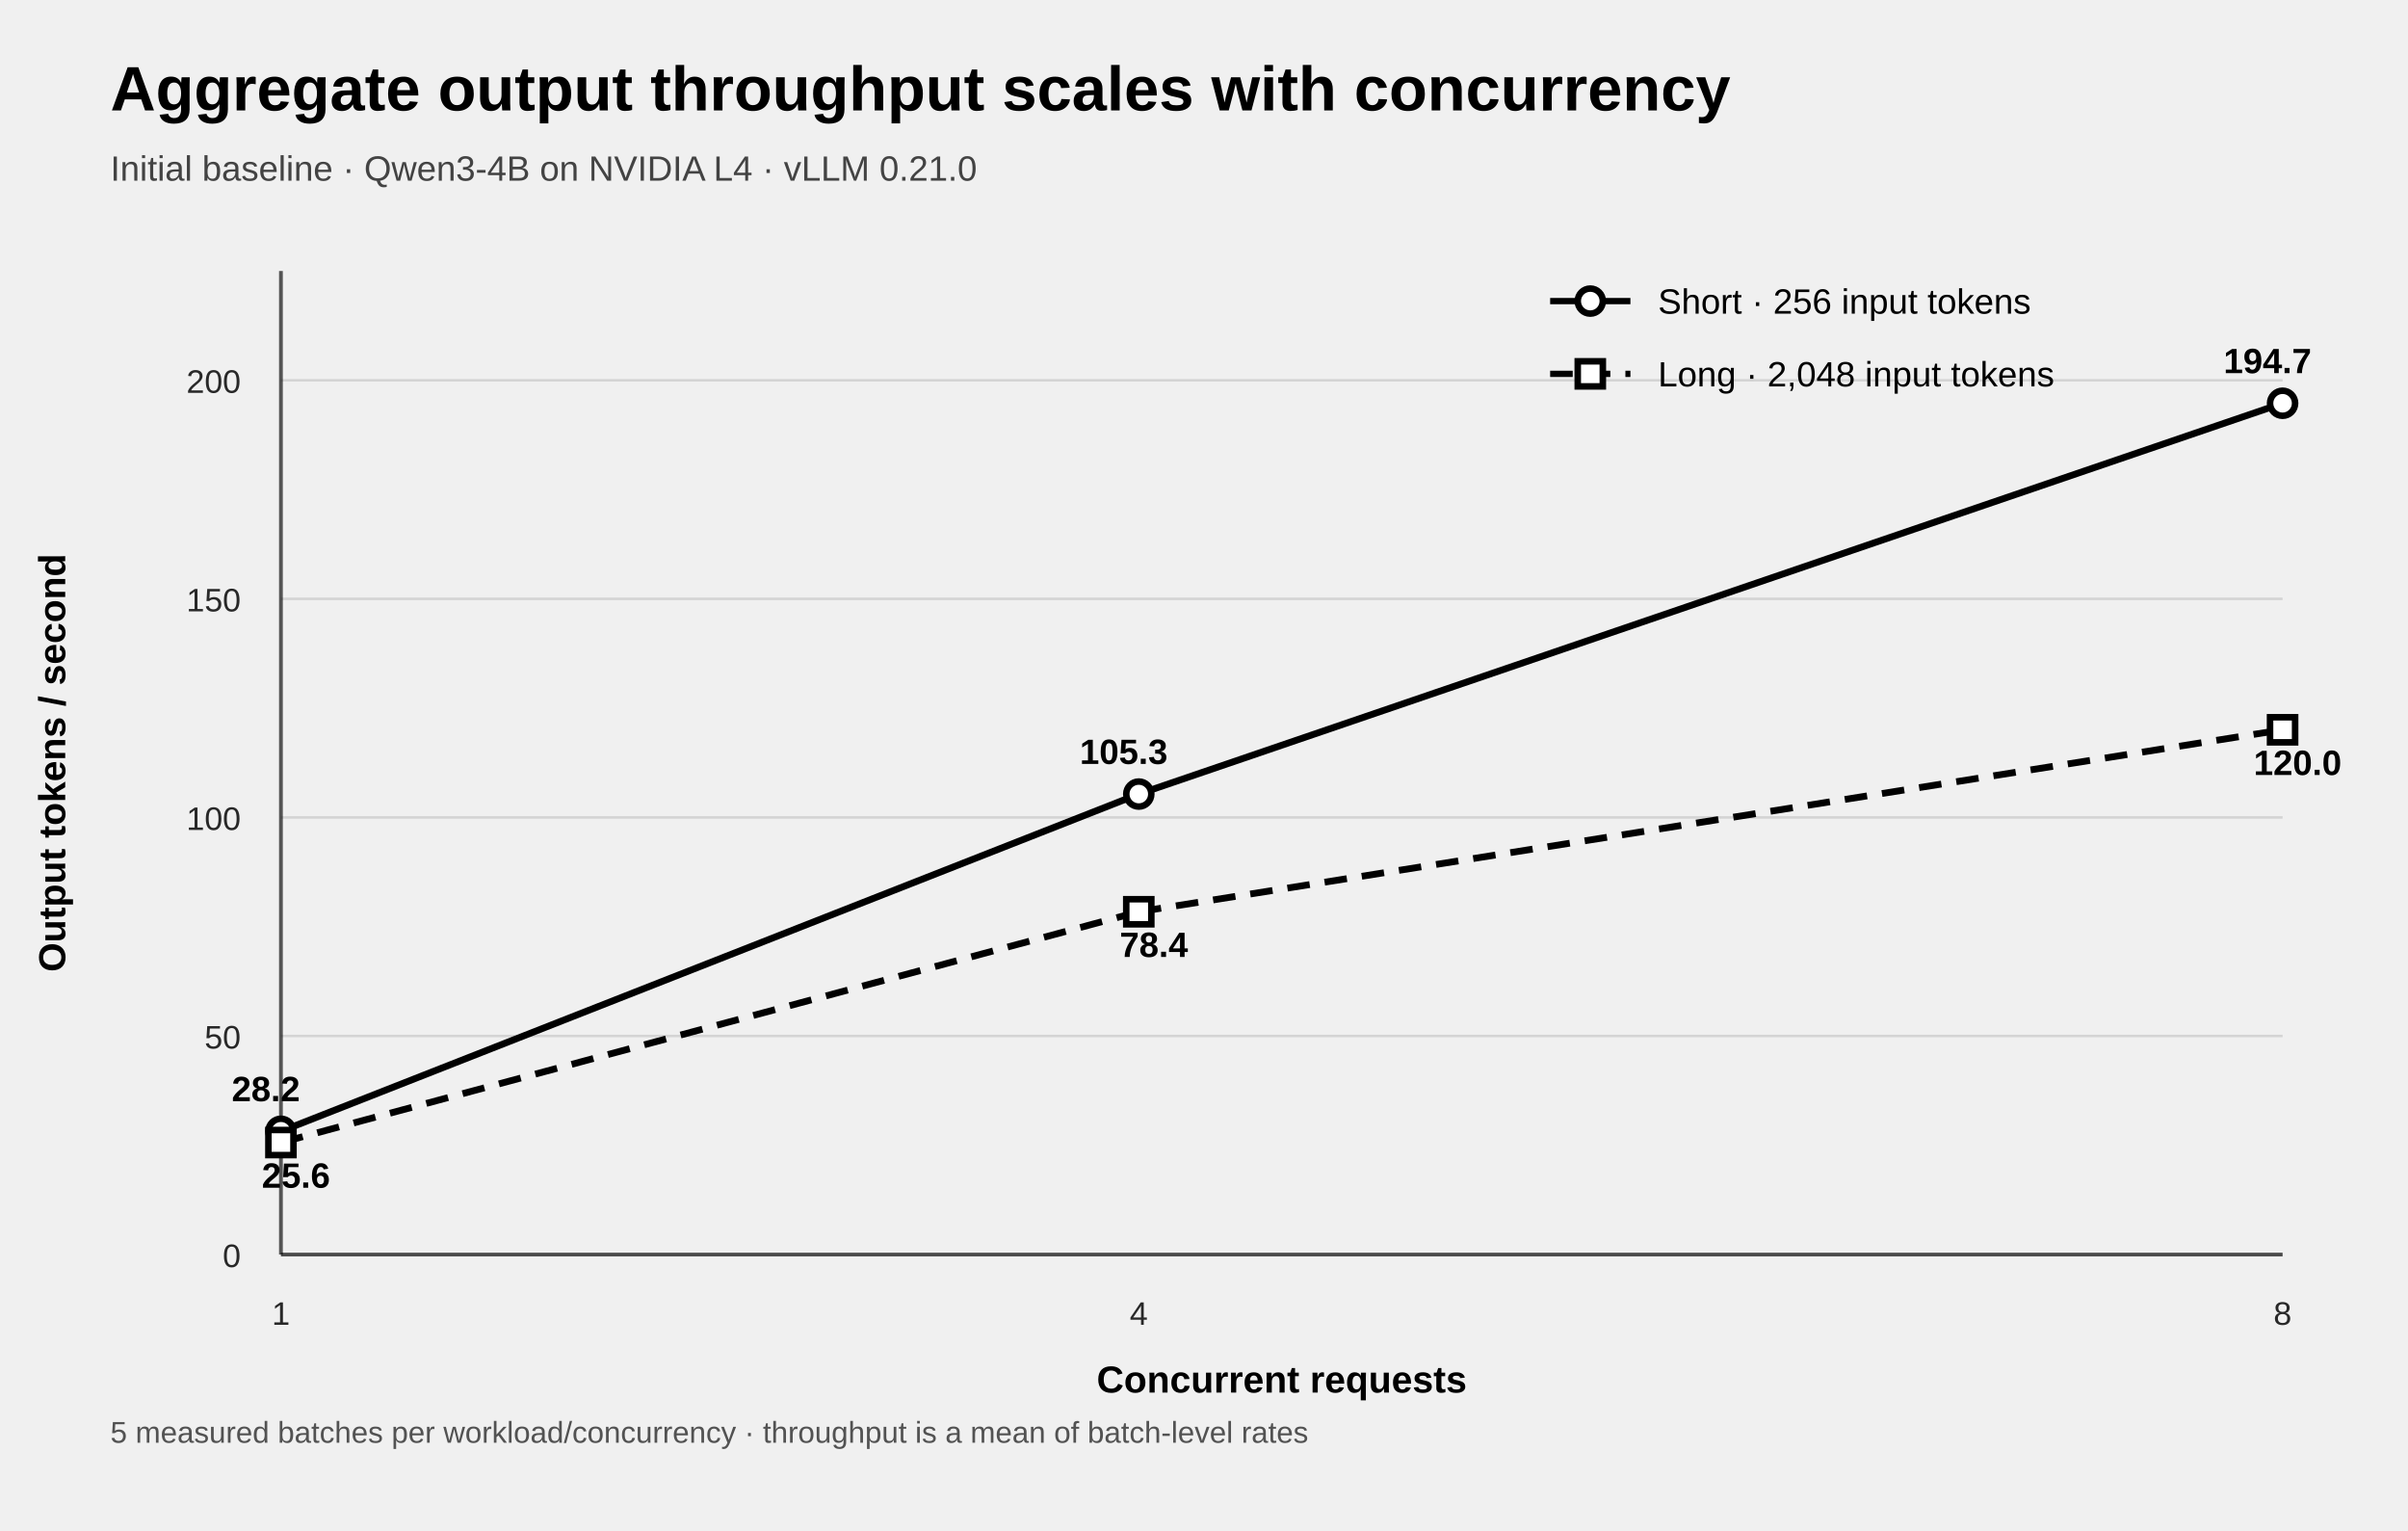
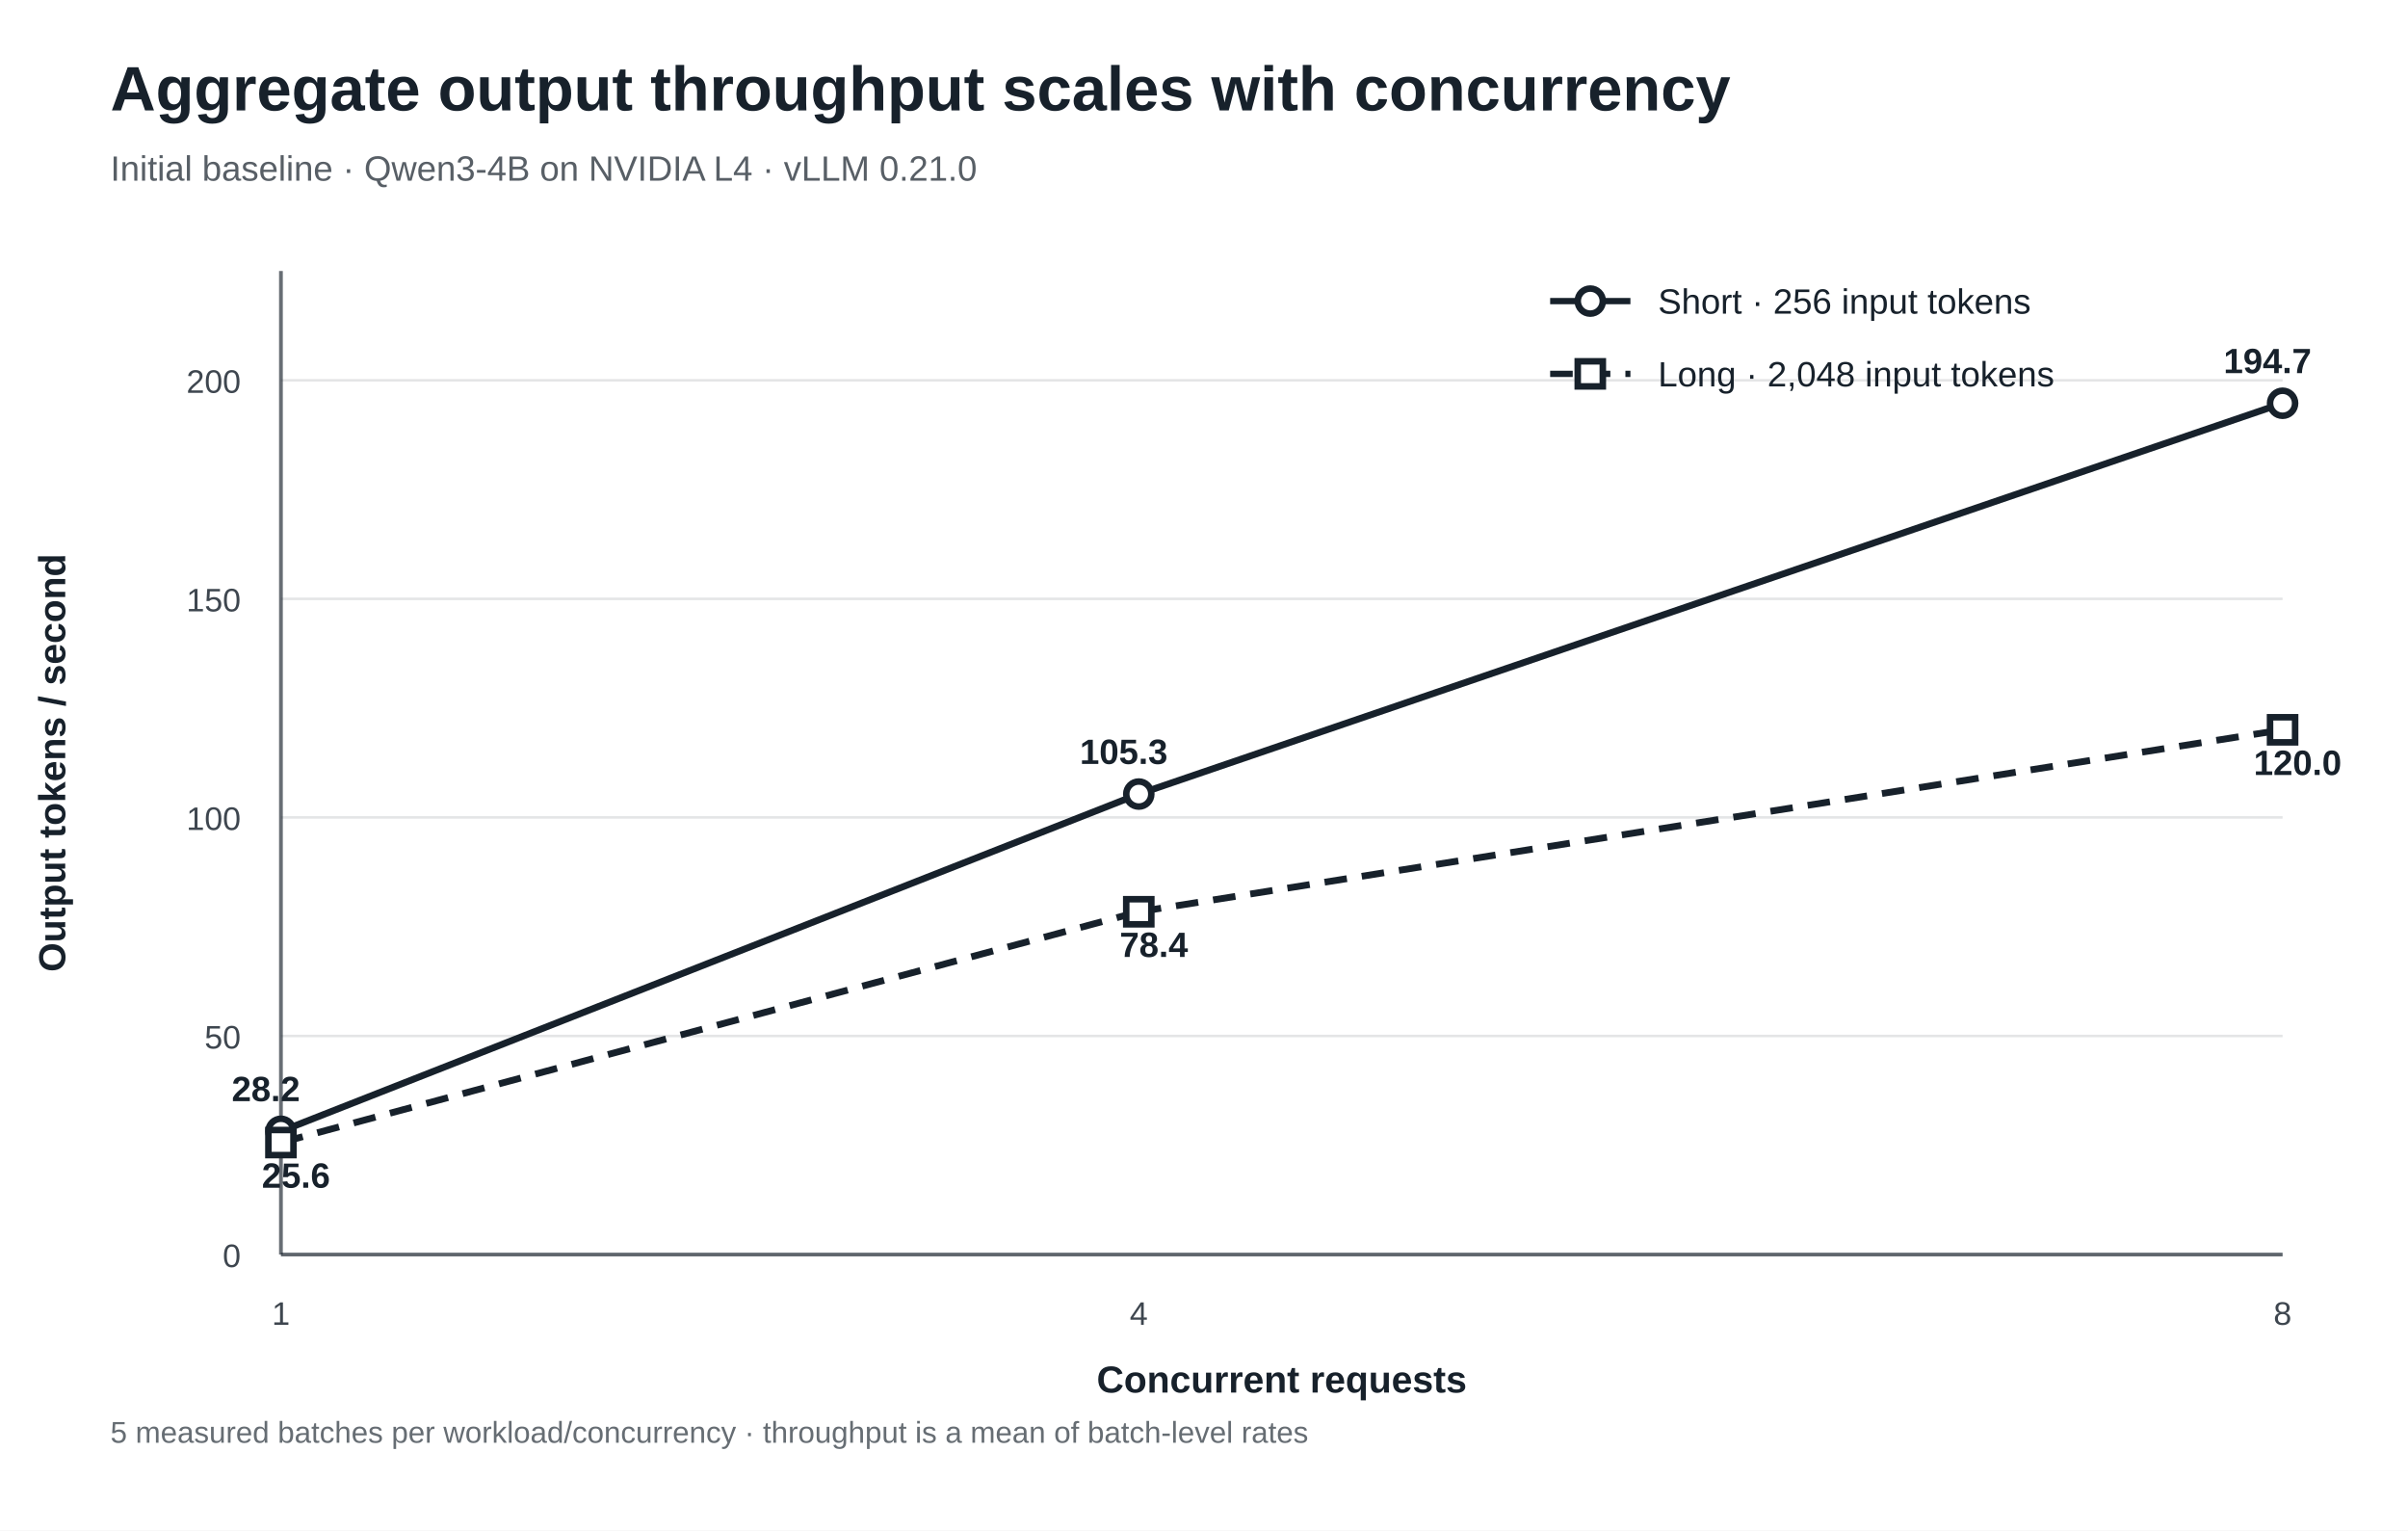
- <svg xmlns="http://www.w3.org/2000/svg" width="960" height="610" viewBox="0 0 960 610" role="img" aria-label="Aggregate output throughput scales with concurrency">
+ <svg xmlns="http://www.w3.org/2000/svg" width="960" height="610" viewBox="0 0 960 610" role="img" aria-label="Aggregate output throughput scales with concurrency" style="color:#17212b">
+   <rect x="0" y="0" width="100%" height="100%" fill="#ffffff" />
  <style>text{font-family:Arial,Helvetica,sans-serif;fill:currentColor}.title{font-size:25px;font-weight:700}.subtitle{font-size:14px;opacity:.72}.footnote{font-size:12px;opacity:.66}.tick{font-size:13px;opacity:.83}.axislabel{font-size:15px;font-weight:600}.legend{font-size:14px}.value{font-size:14px;font-weight:600}</style>
  <text x="44.00" y="44.00" class="title">Aggregate output throughput scales with concurrency</text>
  <text x="44.00" y="72.00" class="subtitle">Initial baseline · Qwen3-4B on NVIDIA L4 · vLLM 0.21.0</text>
  <text x="44.00" y="575.00" class="footnote">5 measured batches per workload/concurrency · throughput is a mean of batch-level rates</text>
  <line x1="112.00" y1="500.00" x2="910.00" y2="500.00" stroke="currentColor" fill="none" stroke-width="1" opacity="0.12" />
  <text x="96.00" y="505.00" class="tick" text-anchor="end">0</text>
  <line x1="112.00" y1="412.89" x2="910.00" y2="412.89" stroke="currentColor" fill="none" stroke-width="1" opacity="0.12" />
  <text x="96.00" y="417.89" class="tick" text-anchor="end">50</text>
  <line x1="112.00" y1="325.78" x2="910.00" y2="325.78" stroke="currentColor" fill="none" stroke-width="1" opacity="0.12" />
  <text x="96.00" y="330.78" class="tick" text-anchor="end">100</text>
  <line x1="112.00" y1="238.67" x2="910.00" y2="238.67" stroke="currentColor" fill="none" stroke-width="1" opacity="0.12" />
  <text x="96.00" y="243.67" class="tick" text-anchor="end">150</text>
  <line x1="112.00" y1="151.56" x2="910.00" y2="151.56" stroke="currentColor" fill="none" stroke-width="1" opacity="0.12" />
  <text x="96.00" y="156.56" class="tick" text-anchor="end">200</text>
  <line x1="112.00" y1="108.00" x2="112.00" y2="500.00" stroke="currentColor" fill="none" stroke-width="1.5" opacity="0.65" />
  <line x1="112.00" y1="500.00" x2="910.00" y2="500.00" stroke="currentColor" fill="none" stroke-width="1.5" opacity="0.65" />
  <text x="112.00" y="528.00" class="tick" text-anchor="middle">1</text>
  <text x="454.00" y="528.00" class="tick" text-anchor="middle">4</text>
  <text x="910.00" y="528.00" class="tick" text-anchor="middle">8</text>
  <text x="511.00" y="555.00" class="axislabel" text-anchor="middle">Concurrent requests</text>
  <text x="26.00" y="304.00" class="axislabel" text-anchor="middle" transform="rotate(-90 26.00 304.00)">Output tokens / second</text>
  <line x1="112.00" y1="450.87" x2="454.00" y2="316.47" stroke="currentColor" fill="none" stroke-width="2.7" opacity="1" />
  <line x1="454.00" y1="316.47" x2="910.00" y2="160.72" stroke="currentColor" fill="none" stroke-width="2.7" opacity="1" />
  <circle cx="112.00" cy="450.87" r="5" fill="white" stroke="currentColor" stroke-width="2.6" />
  <circle cx="454.00" cy="316.47" r="5" fill="white" stroke="currentColor" stroke-width="2.6" />
  <circle cx="910.00" cy="160.72" r="5" fill="white" stroke="currentColor" stroke-width="2.6" />
  <text x="106.00" y="438.87" class="value" text-anchor="middle">28.2</text>
  <text x="448.00" y="304.47" class="value" text-anchor="middle">105.3</text>
  <text x="904.00" y="148.72" class="value" text-anchor="middle">194.7</text>
  <line x1="112.00" y1="455.36" x2="454.00" y2="363.38" stroke="currentColor" fill="none" stroke-width="2.7" opacity="1" stroke-dasharray="9 6" />
  <line x1="454.00" y1="363.38" x2="910.00" y2="290.86" stroke="currentColor" fill="none" stroke-width="2.7" opacity="1" stroke-dasharray="9 6" />
  <rect x="107.00" y="450.36" width="10" height="10" fill="white" stroke="currentColor" stroke-width="2.6" />
  <rect x="449.00" y="358.38" width="10" height="10" fill="white" stroke="currentColor" stroke-width="2.6" />
  <rect x="905.00" y="285.86" width="10" height="10" fill="white" stroke="currentColor" stroke-width="2.6" />
  <text x="118.00" y="473.36" class="value" text-anchor="middle">25.6</text>
  <text x="460.00" y="381.38" class="value" text-anchor="middle">78.4</text>
  <text x="916.00" y="308.86" class="value" text-anchor="middle">120.0</text>
  <line x1="618.00" y1="120.00" x2="650.00" y2="120.00" stroke="currentColor" fill="none" stroke-width="2.5" opacity="1" />
  <circle cx="634.00" cy="120.00" r="5" fill="white" stroke="currentColor" stroke-width="2.6" />
  <text x="661.00" y="125.00" class="legend">Short · 256 input tokens</text>
  <line x1="618.00" y1="149.00" x2="650.00" y2="149.00" stroke="currentColor" fill="none" stroke-width="2.5" opacity="1" stroke-dasharray="9 6" />
  <rect x="629.00" y="144.00" width="10" height="10" fill="white" stroke="currentColor" stroke-width="2.6" />
  <text x="661.00" y="154.00" class="legend">Long · 2,048 input tokens</text>
</svg>
